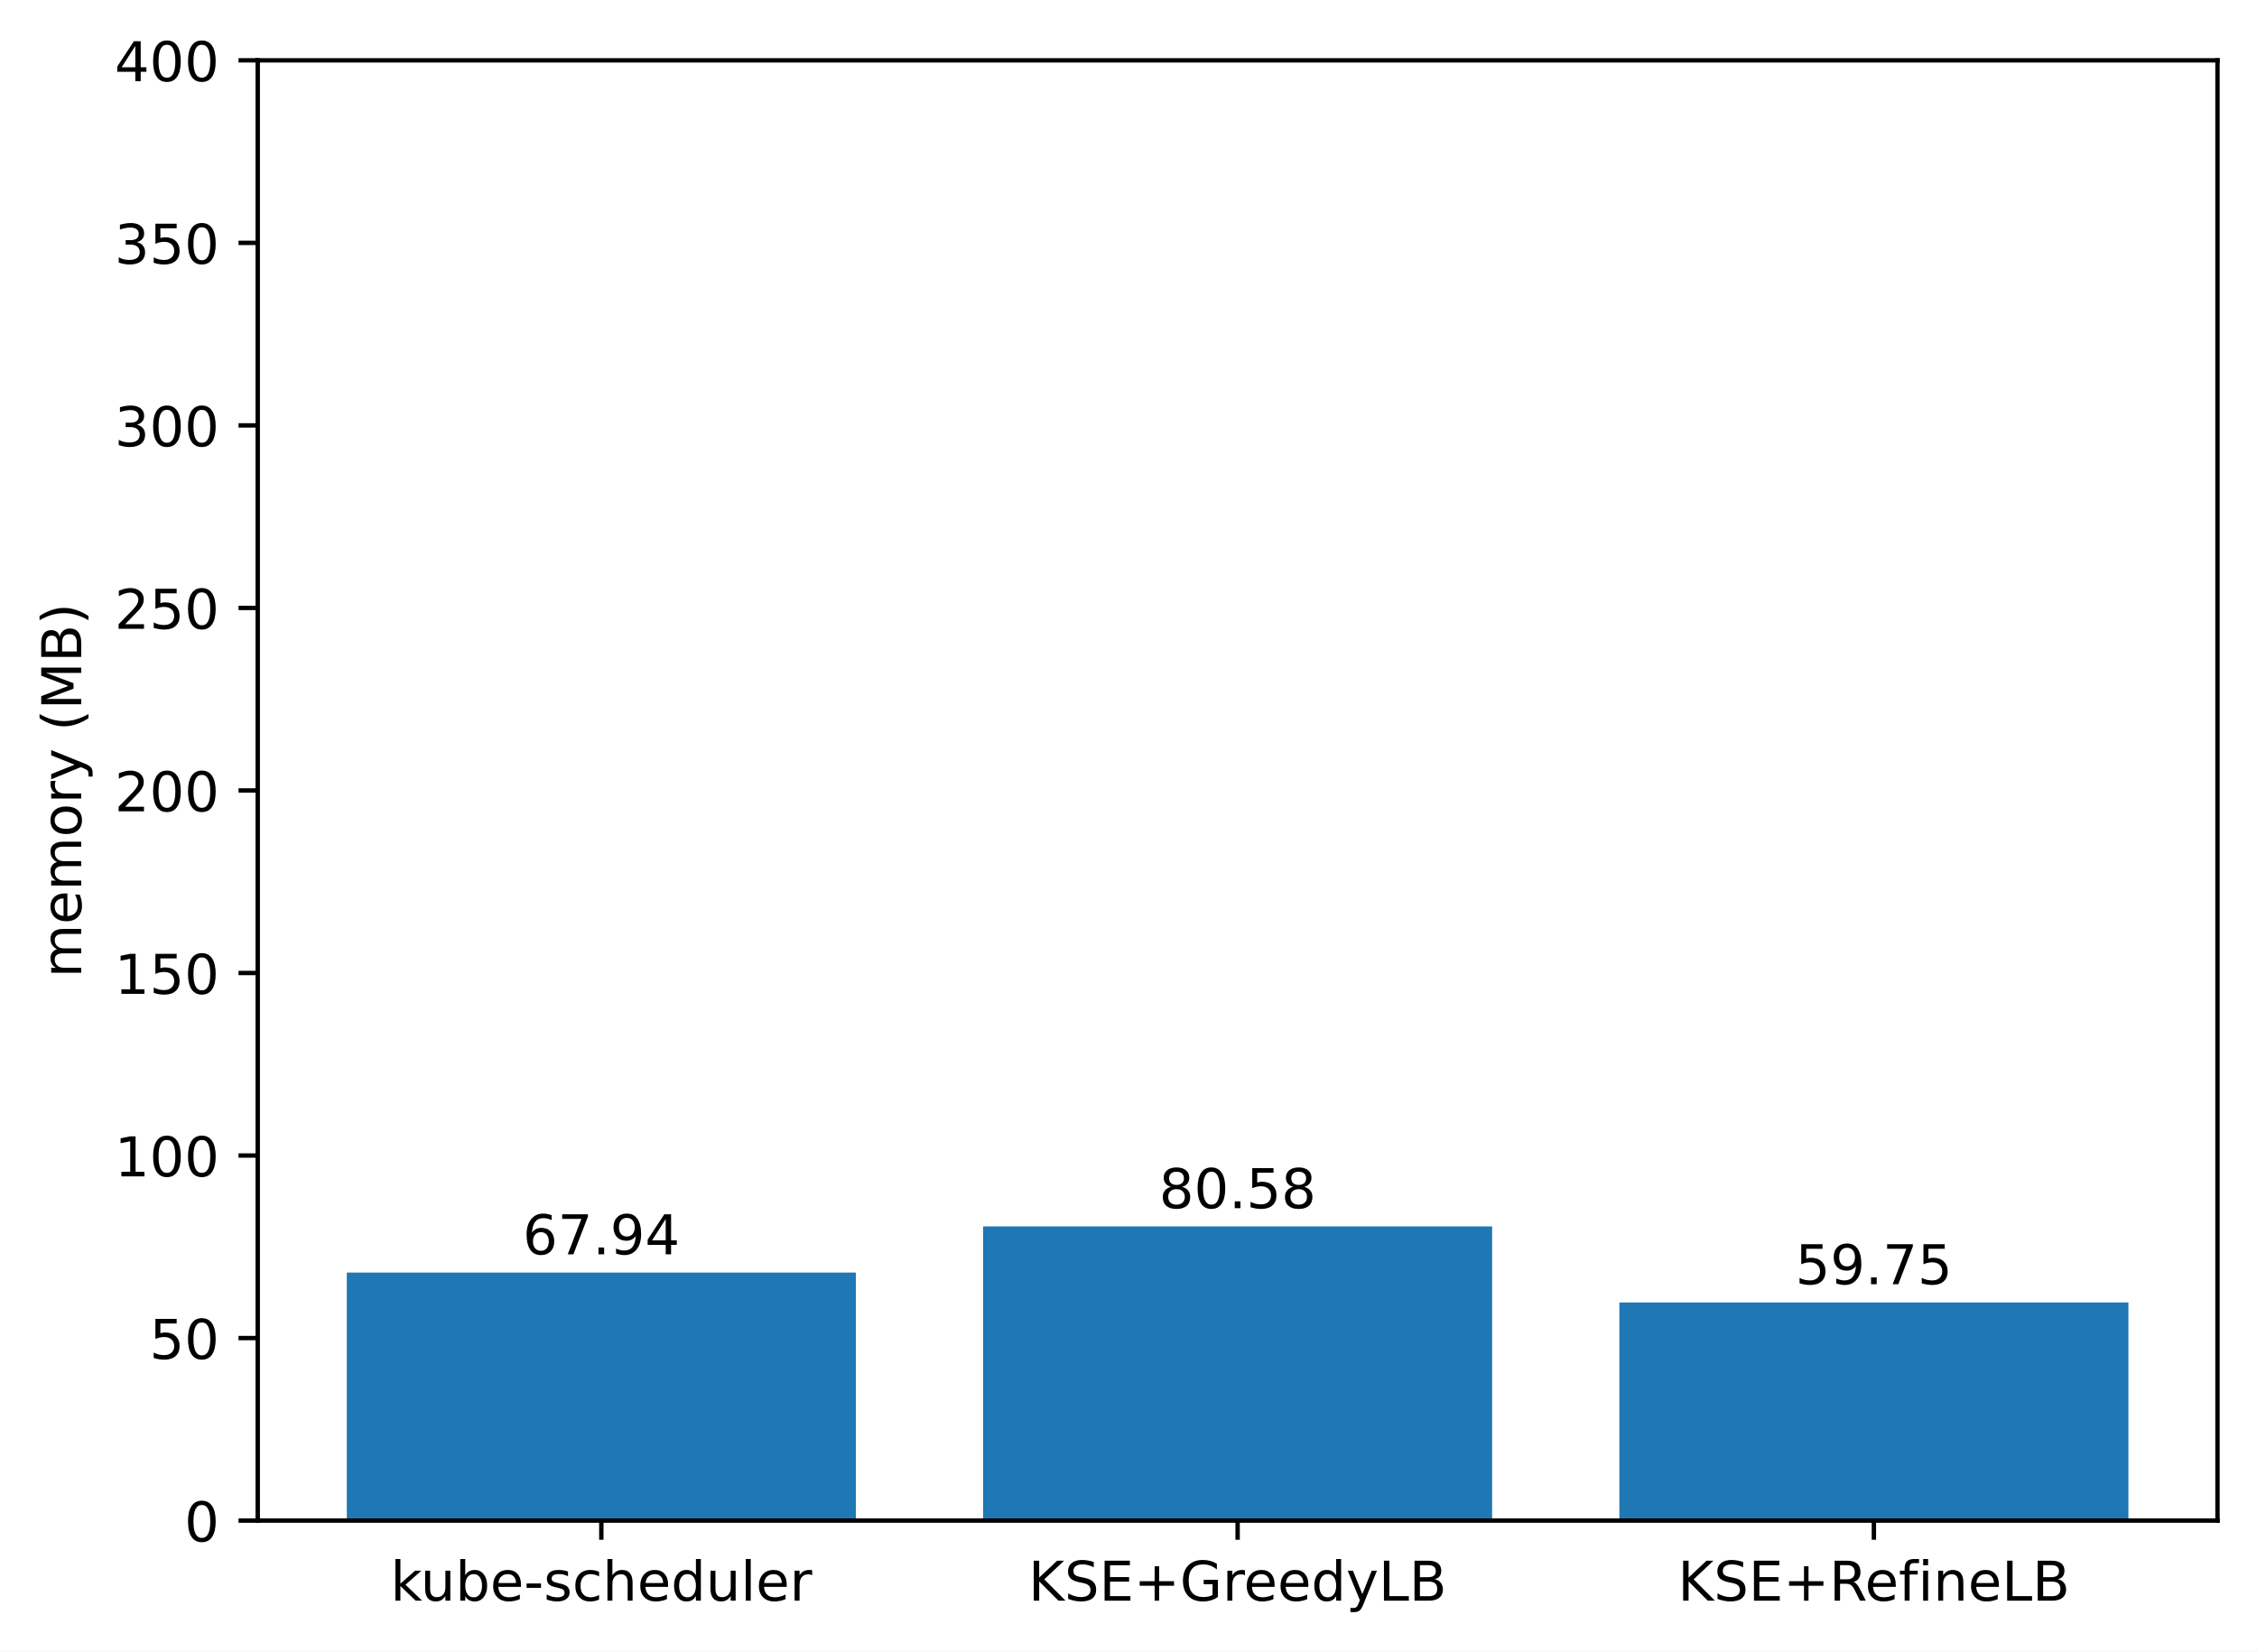
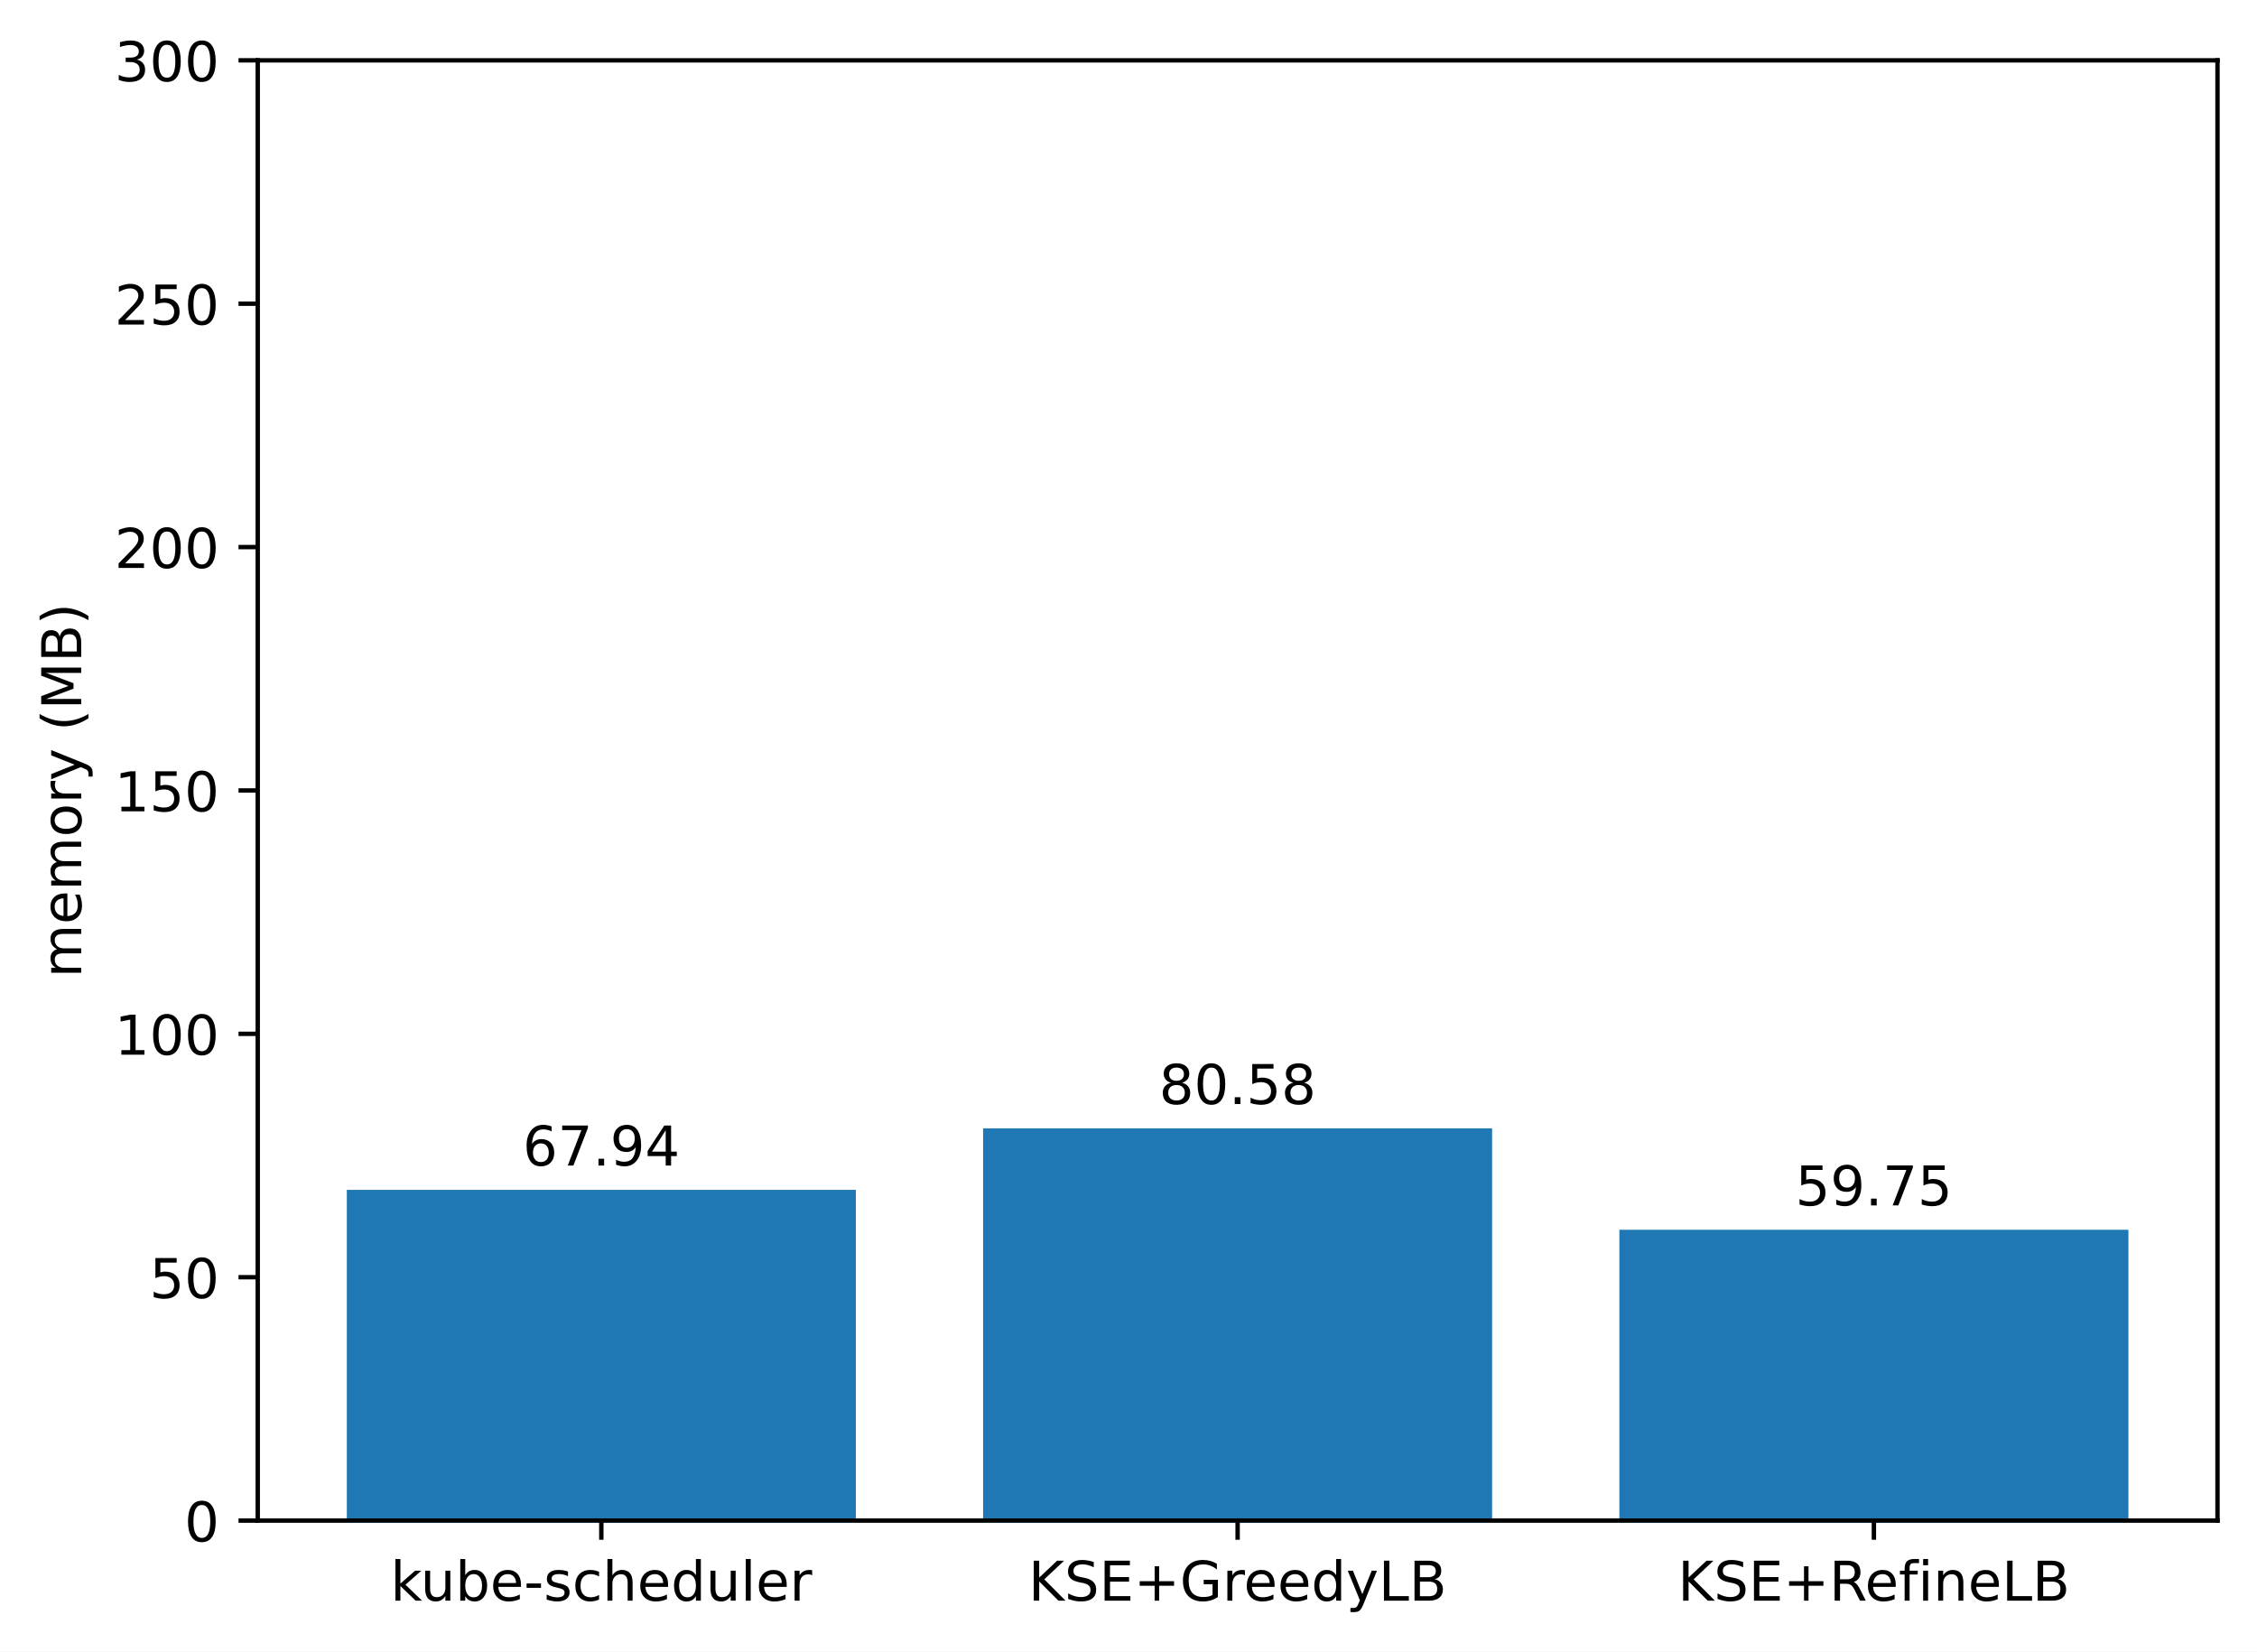
<svg xmlns="http://www.w3.org/2000/svg" xmlns:xlink="http://www.w3.org/1999/xlink" width="411.286pt" height="300.989pt" viewBox="0 0 411.286 300.989" version="1.1">
  <defs>
    <style type="text/css">*{stroke-linejoin: round; stroke-linecap: butt}</style>
  </defs>
  <g id="figure_1">
    <g id="patch_1">
      <path d="M 0 300.989  L 411.286 300.989  L 411.286 0  L 0 0  z " style="fill: #ffffff" />
    </g>
    <g id="axes_1">
      <g id="patch_2">
        <path d="M 46.966 277.111  L 404.086 277.111  L 404.086 10.999  L 46.966 10.999  z " style="fill: #ffffff" />
      </g>
      <g id="patch_3">
-         <path d="M 63.198 277.111  L 155.957 277.111  L 155.957 231.912  L 63.198 231.912  z " clip-path="url(#p62c2ca0185)" style="fill: #1f77b4" />
+         <path d="M 63.198 277.111  L 155.957 277.111  L 155.957 216.846  L 63.198 216.846  z " clip-path="url(#p4d78323495)" style="fill: #1f77b4" />
      </g>
      <g id="patch_4">
-         <path d="M 179.146 277.111  L 271.905 277.111  L 271.905 223.503  L 179.146 223.503  z " clip-path="url(#p62c2ca0185)" style="fill: #1f77b4" />
+         <path d="M 179.146 277.111  L 271.905 277.111  L 271.905 205.634  L 179.146 205.634  z " clip-path="url(#p4d78323495)" style="fill: #1f77b4" />
      </g>
      <g id="patch_5">
-         <path d="M 295.094 277.111  L 387.853 277.111  L 387.853 237.361  L 295.094 237.361  z " clip-path="url(#p62c2ca0185)" style="fill: #1f77b4" />
+         <path d="M 295.094 277.111  L 387.853 277.111  L 387.853 224.111  L 295.094 224.111  z " clip-path="url(#p4d78323495)" style="fill: #1f77b4" />
      </g>
      <g id="matplotlib.axis_1">
        <g id="xtick_1">
          <g id="line2d_1">
            <defs>
-               <path id="m20a4ceb702" d="M 0 0  L 0 3.5  " style="stroke: #000000; stroke-width: 0.8" />
+               <path id="md98b45687e" d="M 0 0  L 0 3.5  " style="stroke: #000000; stroke-width: 0.8" />
            </defs>
            <g>
-               <use xlink:href="#m20a4ceb702" x="109.578" y="277.111" style="stroke: #000000; stroke-width: 0.8" />
+               <use xlink:href="#md98b45687e" x="109.578" y="277.111" style="stroke: #000000; stroke-width: 0.8" />
            </g>
          </g>
          <g id="text_1">
            <g transform="translate(71.15179 291.7097)scale(0.1 -0.1)">
              <defs>
                <path id="DejaVuSans-6b" d="M 581 4863  L 1159 4863  L 1159 1991  L 2875 3500  L 3609 3500  L 1753 1863  L 3688 0  L 2938 0  L 1159 1709  L 1159 0  L 581 0  L 581 4863  z " transform="scale(0.015625)" />
                <path id="DejaVuSans-75" d="M 544 1381  L 544 3500  L 1119 3500  L 1119 1403  Q 1119 906 1312 657  Q 1506 409 1894 409  Q 2359 409 2629 706  Q 2900 1003 2900 1516  L 2900 3500  L 3475 3500  L 3475 0  L 2900 0  L 2900 538  Q 2691 219 2414 64  Q 2138 -91 1772 -91  Q 1169 -91 856 284  Q 544 659 544 1381  z M 1991 3584  L 1991 3584  z " transform="scale(0.015625)" />
                <path id="DejaVuSans-62" d="M 3116 1747  Q 3116 2381 2855 2742  Q 2594 3103 2138 3103  Q 1681 3103 1420 2742  Q 1159 2381 1159 1747  Q 1159 1113 1420 752  Q 1681 391 2138 391  Q 2594 391 2855 752  Q 3116 1113 3116 1747  z M 1159 2969  Q 1341 3281 1617 3432  Q 1894 3584 2278 3584  Q 2916 3584 3314 3078  Q 3713 2572 3713 1747  Q 3713 922 3314 415  Q 2916 -91 2278 -91  Q 1894 -91 1617 61  Q 1341 213 1159 525  L 1159 0  L 581 0  L 581 4863  L 1159 4863  L 1159 2969  z " transform="scale(0.015625)" />
                <path id="DejaVuSans-65" d="M 3597 1894  L 3597 1613  L 953 1613  Q 991 1019 1311 708  Q 1631 397 2203 397  Q 2534 397 2845 478  Q 3156 559 3463 722  L 3463 178  Q 3153 47 2828 -22  Q 2503 -91 2169 -91  Q 1331 -91 842 396  Q 353 884 353 1716  Q 353 2575 817 3079  Q 1281 3584 2069 3584  Q 2775 3584 3186 3129  Q 3597 2675 3597 1894  z M 3022 2063  Q 3016 2534 2758 2815  Q 2500 3097 2075 3097  Q 1594 3097 1305 2825  Q 1016 2553 972 2059  L 3022 2063  z " transform="scale(0.015625)" />
                <path id="DejaVuSans-2d" d="M 313 2009  L 1997 2009  L 1997 1497  L 313 1497  L 313 2009  z " transform="scale(0.015625)" />
                <path id="DejaVuSans-73" d="M 2834 3397  L 2834 2853  Q 2591 2978 2328 3040  Q 2066 3103 1784 3103  Q 1356 3103 1142 2972  Q 928 2841 928 2578  Q 928 2378 1081 2264  Q 1234 2150 1697 2047  L 1894 2003  Q 2506 1872 2764 1633  Q 3022 1394 3022 966  Q 3022 478 2636 193  Q 2250 -91 1575 -91  Q 1294 -91 989 -36  Q 684 19 347 128  L 347 722  Q 666 556 975 473  Q 1284 391 1588 391  Q 1994 391 2212 530  Q 2431 669 2431 922  Q 2431 1156 2273 1281  Q 2116 1406 1581 1522  L 1381 1569  Q 847 1681 609 1914  Q 372 2147 372 2553  Q 372 3047 722 3315  Q 1072 3584 1716 3584  Q 2034 3584 2315 3537  Q 2597 3491 2834 3397  z " transform="scale(0.015625)" />
                <path id="DejaVuSans-63" d="M 3122 3366  L 3122 2828  Q 2878 2963 2633 3030  Q 2388 3097 2138 3097  Q 1578 3097 1268 2742  Q 959 2388 959 1747  Q 959 1106 1268 751  Q 1578 397 2138 397  Q 2388 397 2633 464  Q 2878 531 3122 666  L 3122 134  Q 2881 22 2623 -34  Q 2366 -91 2075 -91  Q 1284 -91 818 406  Q 353 903 353 1747  Q 353 2603 823 3093  Q 1294 3584 2113 3584  Q 2378 3584 2631 3529  Q 2884 3475 3122 3366  z " transform="scale(0.015625)" />
                <path id="DejaVuSans-68" d="M 3513 2113  L 3513 0  L 2938 0  L 2938 2094  Q 2938 2591 2744 2837  Q 2550 3084 2163 3084  Q 1697 3084 1428 2787  Q 1159 2491 1159 1978  L 1159 0  L 581 0  L 581 4863  L 1159 4863  L 1159 2956  Q 1366 3272 1645 3428  Q 1925 3584 2291 3584  Q 2894 3584 3203 3211  Q 3513 2838 3513 2113  z " transform="scale(0.015625)" />
                <path id="DejaVuSans-64" d="M 2906 2969  L 2906 4863  L 3481 4863  L 3481 0  L 2906 0  L 2906 525  Q 2725 213 2448 61  Q 2172 -91 1784 -91  Q 1150 -91 751 415  Q 353 922 353 1747  Q 353 2572 751 3078  Q 1150 3584 1784 3584  Q 2172 3584 2448 3432  Q 2725 3281 2906 2969  z M 947 1747  Q 947 1113 1208 752  Q 1469 391 1925 391  Q 2381 391 2643 752  Q 2906 1113 2906 1747  Q 2906 2381 2643 2742  Q 2381 3103 1925 3103  Q 1469 3103 1208 2742  Q 947 2381 947 1747  z " transform="scale(0.015625)" />
                <path id="DejaVuSans-6c" d="M 603 4863  L 1178 4863  L 1178 0  L 603 0  L 603 4863  z " transform="scale(0.015625)" />
                <path id="DejaVuSans-72" d="M 2631 2963  Q 2534 3019 2420 3045  Q 2306 3072 2169 3072  Q 1681 3072 1420 2755  Q 1159 2438 1159 1844  L 1159 0  L 581 0  L 581 3500  L 1159 3500  L 1159 2956  Q 1341 3275 1631 3429  Q 1922 3584 2338 3584  Q 2397 3584 2469 3576  Q 2541 3569 2628 3553  L 2631 2963  z " transform="scale(0.015625)" />
              </defs>
              <use xlink:href="#DejaVuSans-6b" />
              <use xlink:href="#DejaVuSans-75" x="54.785" />
              <use xlink:href="#DejaVuSans-62" x="118.164" />
              <use xlink:href="#DejaVuSans-65" x="181.641" />
              <use xlink:href="#DejaVuSans-2d" x="243.164" />
              <use xlink:href="#DejaVuSans-73" x="279.248" />
              <use xlink:href="#DejaVuSans-63" x="331.348" />
              <use xlink:href="#DejaVuSans-68" x="386.328" />
              <use xlink:href="#DejaVuSans-65" x="449.707" />
              <use xlink:href="#DejaVuSans-64" x="511.23" />
              <use xlink:href="#DejaVuSans-75" x="574.707" />
              <use xlink:href="#DejaVuSans-6c" x="638.086" />
              <use xlink:href="#DejaVuSans-65" x="665.869" />
              <use xlink:href="#DejaVuSans-72" x="727.393" />
            </g>
          </g>
        </g>
        <g id="xtick_2">
          <g id="line2d_2">
            <g>
-               <use xlink:href="#m20a4ceb702" x="225.526" y="277.111" style="stroke: #000000; stroke-width: 0.8" />
+               <use xlink:href="#md98b45687e" x="225.526" y="277.111" style="stroke: #000000; stroke-width: 0.8" />
            </g>
          </g>
          <g id="text_2">
            <g transform="translate(187.403 291.7097)scale(0.1 -0.1)">
              <defs>
                <path id="DejaVuSans-4b" d="M 628 4666  L 1259 4666  L 1259 2694  L 3353 4666  L 4166 4666  L 1850 2491  L 4331 0  L 3500 0  L 1259 2247  L 1259 0  L 628 0  L 628 4666  z " transform="scale(0.015625)" />
                <path id="DejaVuSans-53" d="M 3425 4513  L 3425 3897  Q 3066 4069 2747 4153  Q 2428 4238 2131 4238  Q 1616 4238 1336 4038  Q 1056 3838 1056 3469  Q 1056 3159 1242 3001  Q 1428 2844 1947 2747  L 2328 2669  Q 3034 2534 3370 2195  Q 3706 1856 3706 1288  Q 3706 609 3251 259  Q 2797 -91 1919 -91  Q 1588 -91 1214 -16  Q 841 59 441 206  L 441 856  Q 825 641 1194 531  Q 1563 422 1919 422  Q 2459 422 2753 634  Q 3047 847 3047 1241  Q 3047 1584 2836 1778  Q 2625 1972 2144 2069  L 1759 2144  Q 1053 2284 737 2584  Q 422 2884 422 3419  Q 422 4038 858 4394  Q 1294 4750 2059 4750  Q 2388 4750 2728 4690  Q 3069 4631 3425 4513  z " transform="scale(0.015625)" />
                <path id="DejaVuSans-45" d="M 628 4666  L 3578 4666  L 3578 4134  L 1259 4134  L 1259 2753  L 3481 2753  L 3481 2222  L 1259 2222  L 1259 531  L 3634 531  L 3634 0  L 628 0  L 628 4666  z " transform="scale(0.015625)" />
                <path id="DejaVuSans-2b" d="M 2944 4013  L 2944 2272  L 4684 2272  L 4684 1741  L 2944 1741  L 2944 0  L 2419 0  L 2419 1741  L 678 1741  L 678 2272  L 2419 2272  L 2419 4013  L 2944 4013  z " transform="scale(0.015625)" />
                <path id="DejaVuSans-47" d="M 3809 666  L 3809 1919  L 2778 1919  L 2778 2438  L 4434 2438  L 4434 434  Q 4069 175 3628 42  Q 3188 -91 2688 -91  Q 1594 -91 976 548  Q 359 1188 359 2328  Q 359 3472 976 4111  Q 1594 4750 2688 4750  Q 3144 4750 3555 4637  Q 3966 4525 4313 4306  L 4313 3634  Q 3963 3931 3569 4081  Q 3175 4231 2741 4231  Q 1884 4231 1454 3753  Q 1025 3275 1025 2328  Q 1025 1384 1454 906  Q 1884 428 2741 428  Q 3075 428 3337 486  Q 3600 544 3809 666  z " transform="scale(0.015625)" />
                <path id="DejaVuSans-79" d="M 2059 -325  Q 1816 -950 1584 -1140  Q 1353 -1331 966 -1331  L 506 -1331  L 506 -850  L 844 -850  Q 1081 -850 1212 -737  Q 1344 -625 1503 -206  L 1606 56  L 191 3500  L 800 3500  L 1894 763  L 2988 3500  L 3597 3500  L 2059 -325  z " transform="scale(0.015625)" />
                <path id="DejaVuSans-4c" d="M 628 4666  L 1259 4666  L 1259 531  L 3531 531  L 3531 0  L 628 0  L 628 4666  z " transform="scale(0.015625)" />
                <path id="DejaVuSans-42" d="M 1259 2228  L 1259 519  L 2272 519  Q 2781 519 3026 730  Q 3272 941 3272 1375  Q 3272 1813 3026 2020  Q 2781 2228 2272 2228  L 1259 2228  z M 1259 4147  L 1259 2741  L 2194 2741  Q 2656 2741 2882 2914  Q 3109 3088 3109 3444  Q 3109 3797 2882 3972  Q 2656 4147 2194 4147  L 1259 4147  z M 628 4666  L 2241 4666  Q 2963 4666 3353 4366  Q 3744 4066 3744 3513  Q 3744 3084 3544 2831  Q 3344 2578 2956 2516  Q 3422 2416 3680 2098  Q 3938 1781 3938 1306  Q 3938 681 3513 340  Q 3088 0 2303 0  L 628 0  L 628 4666  z " transform="scale(0.015625)" />
              </defs>
              <use xlink:href="#DejaVuSans-4b" />
              <use xlink:href="#DejaVuSans-53" x="65.576" />
              <use xlink:href="#DejaVuSans-45" x="129.053" />
              <use xlink:href="#DejaVuSans-2b" x="192.236" />
              <use xlink:href="#DejaVuSans-47" x="276.025" />
              <use xlink:href="#DejaVuSans-72" x="353.516" />
              <use xlink:href="#DejaVuSans-65" x="392.379" />
              <use xlink:href="#DejaVuSans-65" x="453.902" />
              <use xlink:href="#DejaVuSans-64" x="515.426" />
              <use xlink:href="#DejaVuSans-79" x="578.902" />
              <use xlink:href="#DejaVuSans-4c" x="638.082" />
              <use xlink:href="#DejaVuSans-42" x="693.795" />
            </g>
          </g>
        </g>
        <g id="xtick_3">
          <g id="line2d_3">
            <g>
-               <use xlink:href="#m20a4ceb702" x="341.474" y="277.111" style="stroke: #000000; stroke-width: 0.8" />
+               <use xlink:href="#md98b45687e" x="341.474" y="277.111" style="stroke: #000000; stroke-width: 0.8" />
            </g>
          </g>
          <g id="text_3">
            <g transform="translate(305.7346 291.7097)scale(0.1 -0.1)">
              <defs>
                <path id="DejaVuSans-52" d="M 2841 2188  Q 3044 2119 3236 1894  Q 3428 1669 3622 1275  L 4263 0  L 3584 0  L 2988 1197  Q 2756 1666 2539 1819  Q 2322 1972 1947 1972  L 1259 1972  L 1259 0  L 628 0  L 628 4666  L 2053 4666  Q 2853 4666 3247 4331  Q 3641 3997 3641 3322  Q 3641 2881 3436 2590  Q 3231 2300 2841 2188  z M 1259 4147  L 1259 2491  L 2053 2491  Q 2509 2491 2742 2702  Q 2975 2913 2975 3322  Q 2975 3731 2742 3939  Q 2509 4147 2053 4147  L 1259 4147  z " transform="scale(0.015625)" />
                <path id="DejaVuSans-66" d="M 2375 4863  L 2375 4384  L 1825 4384  Q 1516 4384 1395 4259  Q 1275 4134 1275 3809  L 1275 3500  L 2222 3500  L 2222 3053  L 1275 3053  L 1275 0  L 697 0  L 697 3053  L 147 3053  L 147 3500  L 697 3500  L 697 3744  Q 697 4328 969 4595  Q 1241 4863 1831 4863  L 2375 4863  z " transform="scale(0.015625)" />
                <path id="DejaVuSans-69" d="M 603 3500  L 1178 3500  L 1178 0  L 603 0  L 603 3500  z M 603 4863  L 1178 4863  L 1178 4134  L 603 4134  L 603 4863  z " transform="scale(0.015625)" />
                <path id="DejaVuSans-6e" d="M 3513 2113  L 3513 0  L 2938 0  L 2938 2094  Q 2938 2591 2744 2837  Q 2550 3084 2163 3084  Q 1697 3084 1428 2787  Q 1159 2491 1159 1978  L 1159 0  L 581 0  L 581 3500  L 1159 3500  L 1159 2956  Q 1366 3272 1645 3428  Q 1925 3584 2291 3584  Q 2894 3584 3203 3211  Q 3513 2838 3513 2113  z " transform="scale(0.015625)" />
              </defs>
              <use xlink:href="#DejaVuSans-4b" />
              <use xlink:href="#DejaVuSans-53" x="65.576" />
              <use xlink:href="#DejaVuSans-45" x="129.053" />
              <use xlink:href="#DejaVuSans-2b" x="192.236" />
              <use xlink:href="#DejaVuSans-52" x="276.025" />
              <use xlink:href="#DejaVuSans-65" x="341.008" />
              <use xlink:href="#DejaVuSans-66" x="402.531" />
              <use xlink:href="#DejaVuSans-69" x="437.736" />
              <use xlink:href="#DejaVuSans-6e" x="465.52" />
              <use xlink:href="#DejaVuSans-65" x="528.898" />
              <use xlink:href="#DejaVuSans-4c" x="590.422" />
              <use xlink:href="#DejaVuSans-42" x="646.135" />
            </g>
          </g>
        </g>
      </g>
      <g id="matplotlib.axis_2">
        <g id="ytick_1">
          <g id="line2d_4">
            <defs>
-               <path id="m27b56e1bf3" d="M 0 0  L -3.5 0  " style="stroke: #000000; stroke-width: 0.8" />
+               <path id="mf2463b895d" d="M 0 0  L -3.5 0  " style="stroke: #000000; stroke-width: 0.8" />
            </defs>
            <g>
-               <use xlink:href="#m27b56e1bf3" x="46.966" y="277.111" style="stroke: #000000; stroke-width: 0.8" />
+               <use xlink:href="#mf2463b895d" x="46.966" y="277.111" style="stroke: #000000; stroke-width: 0.8" />
            </g>
          </g>
          <g id="text_4">
            <g transform="translate(33.60312 280.9104)scale(0.1 -0.1)">
              <defs>
                <path id="DejaVuSans-30" d="M 2034 4250  Q 1547 4250 1301 3770  Q 1056 3291 1056 2328  Q 1056 1369 1301 889  Q 1547 409 2034 409  Q 2525 409 2770 889  Q 3016 1369 3016 2328  Q 3016 3291 2770 3770  Q 2525 4250 2034 4250  z M 2034 4750  Q 2819 4750 3233 4129  Q 3647 3509 3647 2328  Q 3647 1150 3233 529  Q 2819 -91 2034 -91  Q 1250 -91 836 529  Q 422 1150 422 2328  Q 422 3509 836 4129  Q 1250 4750 2034 4750  z " transform="scale(0.015625)" />
              </defs>
              <use xlink:href="#DejaVuSans-30" />
            </g>
          </g>
        </g>
        <g id="ytick_2">
          <g id="line2d_5">
            <g>
-               <use xlink:href="#m27b56e1bf3" x="46.966" y="243.847" style="stroke: #000000; stroke-width: 0.8" />
+               <use xlink:href="#mf2463b895d" x="46.966" y="232.759" style="stroke: #000000; stroke-width: 0.8" />
            </g>
          </g>
          <g id="text_5">
-             <g transform="translate(27.24063 247.6464)scale(0.1 -0.1)">
+             <g transform="translate(27.24063 236.5584)scale(0.1 -0.1)">
              <defs>
                <path id="DejaVuSans-35" d="M 691 4666  L 3169 4666  L 3169 4134  L 1269 4134  L 1269 2991  Q 1406 3038 1543 3061  Q 1681 3084 1819 3084  Q 2600 3084 3056 2656  Q 3513 2228 3513 1497  Q 3513 744 3044 326  Q 2575 -91 1722 -91  Q 1428 -91 1123 -41  Q 819 9 494 109  L 494 744  Q 775 591 1075 516  Q 1375 441 1709 441  Q 2250 441 2565 725  Q 2881 1009 2881 1497  Q 2881 1984 2565 2268  Q 2250 2553 1709 2553  Q 1456 2553 1204 2497  Q 953 2441 691 2322  L 691 4666  z " transform="scale(0.015625)" />
              </defs>
              <use xlink:href="#DejaVuSans-35" />
              <use xlink:href="#DejaVuSans-30" x="63.623" />
            </g>
          </g>
        </g>
        <g id="ytick_3">
          <g id="line2d_6">
            <g>
-               <use xlink:href="#m27b56e1bf3" x="46.966" y="210.583" style="stroke: #000000; stroke-width: 0.8" />
+               <use xlink:href="#mf2463b895d" x="46.966" y="188.407" style="stroke: #000000; stroke-width: 0.8" />
            </g>
          </g>
          <g id="text_6">
-             <g transform="translate(20.87813 214.3824)scale(0.1 -0.1)">
+             <g transform="translate(20.87813 192.2064)scale(0.1 -0.1)">
              <defs>
                <path id="DejaVuSans-31" d="M 794 531  L 1825 531  L 1825 4091  L 703 3866  L 703 4441  L 1819 4666  L 2450 4666  L 2450 531  L 3481 531  L 3481 0  L 794 0  L 794 531  z " transform="scale(0.015625)" />
              </defs>
              <use xlink:href="#DejaVuSans-31" />
              <use xlink:href="#DejaVuSans-30" x="63.623" />
              <use xlink:href="#DejaVuSans-30" x="127.246" />
            </g>
          </g>
        </g>
        <g id="ytick_4">
          <g id="line2d_7">
            <g>
-               <use xlink:href="#m27b56e1bf3" x="46.966" y="177.319" style="stroke: #000000; stroke-width: 0.8" />
+               <use xlink:href="#mf2463b895d" x="46.966" y="144.055" style="stroke: #000000; stroke-width: 0.8" />
            </g>
          </g>
          <g id="text_7">
-             <g transform="translate(20.87813 181.1184)scale(0.1 -0.1)">
+             <g transform="translate(20.87813 147.8544)scale(0.1 -0.1)">
              <use xlink:href="#DejaVuSans-31" />
              <use xlink:href="#DejaVuSans-35" x="63.623" />
              <use xlink:href="#DejaVuSans-30" x="127.246" />
            </g>
          </g>
        </g>
        <g id="ytick_5">
          <g id="line2d_8">
            <g>
-               <use xlink:href="#m27b56e1bf3" x="46.966" y="144.055" style="stroke: #000000; stroke-width: 0.8" />
+               <use xlink:href="#mf2463b895d" x="46.966" y="99.703" style="stroke: #000000; stroke-width: 0.8" />
            </g>
          </g>
          <g id="text_8">
-             <g transform="translate(20.87813 147.8544)scale(0.1 -0.1)">
+             <g transform="translate(20.87813 103.5024)scale(0.1 -0.1)">
              <defs>
                <path id="DejaVuSans-32" d="M 1228 531  L 3431 531  L 3431 0  L 469 0  L 469 531  Q 828 903 1448 1529  Q 2069 2156 2228 2338  Q 2531 2678 2651 2914  Q 2772 3150 2772 3378  Q 2772 3750 2511 3984  Q 2250 4219 1831 4219  Q 1534 4219 1204 4116  Q 875 4013 500 3803  L 500 4441  Q 881 4594 1212 4672  Q 1544 4750 1819 4750  Q 2544 4750 2975 4387  Q 3406 4025 3406 3419  Q 3406 3131 3298 2873  Q 3191 2616 2906 2266  Q 2828 2175 2409 1742  Q 1991 1309 1228 531  z " transform="scale(0.015625)" />
              </defs>
              <use xlink:href="#DejaVuSans-32" />
              <use xlink:href="#DejaVuSans-30" x="63.623" />
              <use xlink:href="#DejaVuSans-30" x="127.246" />
            </g>
          </g>
        </g>
        <g id="ytick_6">
          <g id="line2d_9">
            <g>
-               <use xlink:href="#m27b56e1bf3" x="46.966" y="110.791" style="stroke: #000000; stroke-width: 0.8" />
+               <use xlink:href="#mf2463b895d" x="46.966" y="55.351" style="stroke: #000000; stroke-width: 0.8" />
            </g>
          </g>
          <g id="text_9">
-             <g transform="translate(20.87813 114.5904)scale(0.1 -0.1)">
+             <g transform="translate(20.87813 59.15044)scale(0.1 -0.1)">
              <use xlink:href="#DejaVuSans-32" />
              <use xlink:href="#DejaVuSans-35" x="63.623" />
              <use xlink:href="#DejaVuSans-30" x="127.246" />
            </g>
          </g>
        </g>
        <g id="ytick_7">
          <g id="line2d_10">
            <g>
-               <use xlink:href="#m27b56e1bf3" x="46.966" y="77.527" style="stroke: #000000; stroke-width: 0.8" />
+               <use xlink:href="#mf2463b895d" x="46.966" y="10.999" style="stroke: #000000; stroke-width: 0.8" />
            </g>
          </g>
          <g id="text_10">
-             <g transform="translate(20.87813 81.32644)scale(0.1 -0.1)">
+             <g transform="translate(20.87813 14.79844)scale(0.1 -0.1)">
              <defs>
                <path id="DejaVuSans-33" d="M 2597 2516  Q 3050 2419 3304 2112  Q 3559 1806 3559 1356  Q 3559 666 3084 287  Q 2609 -91 1734 -91  Q 1441 -91 1130 -33  Q 819 25 488 141  L 488 750  Q 750 597 1062 519  Q 1375 441 1716 441  Q 2309 441 2620 675  Q 2931 909 2931 1356  Q 2931 1769 2642 2001  Q 2353 2234 1838 2234  L 1294 2234  L 1294 2753  L 1863 2753  Q 2328 2753 2575 2939  Q 2822 3125 2822 3475  Q 2822 3834 2567 4026  Q 2313 4219 1838 4219  Q 1578 4219 1281 4162  Q 984 4106 628 3988  L 628 4550  Q 988 4650 1302 4700  Q 1616 4750 1894 4750  Q 2613 4750 3031 4423  Q 3450 4097 3450 3541  Q 3450 3153 3228 2886  Q 3006 2619 2597 2516  z " transform="scale(0.015625)" />
              </defs>
              <use xlink:href="#DejaVuSans-33" />
              <use xlink:href="#DejaVuSans-30" x="63.623" />
              <use xlink:href="#DejaVuSans-30" x="127.246" />
            </g>
          </g>
        </g>
-         <g id="ytick_8">
-           <g id="line2d_11">
-             <g>
-               <use xlink:href="#m27b56e1bf3" x="46.966" y="44.263" style="stroke: #000000; stroke-width: 0.8" />
-             </g>
-           </g>
-           <g id="text_11">
-             <g transform="translate(20.87813 48.06244)scale(0.1 -0.1)">
-               <use xlink:href="#DejaVuSans-33" />
-               <use xlink:href="#DejaVuSans-35" x="63.623" />
-               <use xlink:href="#DejaVuSans-30" x="127.246" />
-             </g>
-           </g>
-         </g>
-         <g id="ytick_9">
-           <g id="line2d_12">
-             <g>
-               <use xlink:href="#m27b56e1bf3" x="46.966" y="10.999" style="stroke: #000000; stroke-width: 0.8" />
-             </g>
-           </g>
-           <g id="text_12">
-             <g transform="translate(20.87813 14.79844)scale(0.1 -0.1)">
-               <defs>
-                 <path id="DejaVuSans-34" d="M 2419 4116  L 825 1625  L 2419 1625  L 2419 4116  z M 2253 4666  L 3047 4666  L 3047 1625  L 3713 1625  L 3713 1100  L 3047 1100  L 3047 0  L 2419 0  L 2419 1100  L 313 1100  L 313 1709  L 2253 4666  z " transform="scale(0.015625)" />
-               </defs>
-               <use xlink:href="#DejaVuSans-34" />
-               <use xlink:href="#DejaVuSans-30" x="63.623" />
-               <use xlink:href="#DejaVuSans-30" x="127.246" />
-             </g>
-           </g>
-         </g>
-         <g id="text_13">
+         <g id="text_11">
          <g transform="translate(14.79844 178.1818)rotate(-90)scale(0.1 -0.1)">
            <defs>
              <path id="DejaVuSans-6d" d="M 3328 2828  Q 3544 3216 3844 3400  Q 4144 3584 4550 3584  Q 5097 3584 5394 3201  Q 5691 2819 5691 2113  L 5691 0  L 5113 0  L 5113 2094  Q 5113 2597 4934 2840  Q 4756 3084 4391 3084  Q 3944 3084 3684 2787  Q 3425 2491 3425 1978  L 3425 0  L 2847 0  L 2847 2094  Q 2847 2600 2669 2842  Q 2491 3084 2119 3084  Q 1678 3084 1418 2786  Q 1159 2488 1159 1978  L 1159 0  L 581 0  L 581 3500  L 1159 3500  L 1159 2956  Q 1356 3278 1631 3431  Q 1906 3584 2284 3584  Q 2666 3584 2933 3390  Q 3200 3197 3328 2828  z " transform="scale(0.015625)" />
              <path id="DejaVuSans-6f" d="M 1959 3097  Q 1497 3097 1228 2736  Q 959 2375 959 1747  Q 959 1119 1226 758  Q 1494 397 1959 397  Q 2419 397 2687 759  Q 2956 1122 2956 1747  Q 2956 2369 2687 2733  Q 2419 3097 1959 3097  z M 1959 3584  Q 2709 3584 3137 3096  Q 3566 2609 3566 1747  Q 3566 888 3137 398  Q 2709 -91 1959 -91  Q 1206 -91 779 398  Q 353 888 353 1747  Q 353 2609 779 3096  Q 1206 3584 1959 3584  z " transform="scale(0.015625)" />
              <path id="DejaVuSans-20" transform="scale(0.015625)" />
              <path id="DejaVuSans-28" d="M 1984 4856  Q 1566 4138 1362 3434  Q 1159 2731 1159 2009  Q 1159 1288 1364 580  Q 1569 -128 1984 -844  L 1484 -844  Q 1016 -109 783 600  Q 550 1309 550 2009  Q 550 2706 781 3412  Q 1013 4119 1484 4856  L 1984 4856  z " transform="scale(0.015625)" />
              <path id="DejaVuSans-4d" d="M 628 4666  L 1569 4666  L 2759 1491  L 3956 4666  L 4897 4666  L 4897 0  L 4281 0  L 4281 4097  L 3078 897  L 2444 897  L 1241 4097  L 1241 0  L 628 0  L 628 4666  z " transform="scale(0.015625)" />
              <path id="DejaVuSans-29" d="M 513 4856  L 1013 4856  Q 1481 4119 1714 3412  Q 1947 2706 1947 2009  Q 1947 1309 1714 600  Q 1481 -109 1013 -844  L 513 -844  Q 928 -128 1133 580  Q 1338 1288 1338 2009  Q 1338 2731 1133 3434  Q 928 4138 513 4856  z " transform="scale(0.015625)" />
            </defs>
            <use xlink:href="#DejaVuSans-6d" />
            <use xlink:href="#DejaVuSans-65" x="97.412" />
            <use xlink:href="#DejaVuSans-6d" x="158.936" />
            <use xlink:href="#DejaVuSans-6f" x="256.348" />
            <use xlink:href="#DejaVuSans-72" x="317.529" />
            <use xlink:href="#DejaVuSans-79" x="358.643" />
            <use xlink:href="#DejaVuSans-20" x="417.822" />
            <use xlink:href="#DejaVuSans-28" x="449.609" />
            <use xlink:href="#DejaVuSans-4d" x="488.623" />
            <use xlink:href="#DejaVuSans-42" x="574.902" />
            <use xlink:href="#DejaVuSans-29" x="643.506" />
          </g>
        </g>
      </g>
      <g id="patch_6">
        <path d="M 46.966 277.111  L 46.966 10.999  " style="fill: none; stroke: #000000; stroke-width: 0.8; stroke-linejoin: miter; stroke-linecap: square" />
      </g>
      <g id="patch_7">
        <path d="M 404.086 277.111  L 404.086 10.999  " style="fill: none; stroke: #000000; stroke-width: 0.8; stroke-linejoin: miter; stroke-linecap: square" />
      </g>
      <g id="patch_8">
        <path d="M 46.966 277.111  L 404.086 277.111  " style="fill: none; stroke: #000000; stroke-width: 0.8; stroke-linejoin: miter; stroke-linecap: square" />
      </g>
      <g id="patch_9">
        <path d="M 46.966 10.999  L 404.086 10.999  " style="fill: none; stroke: #000000; stroke-width: 0.8; stroke-linejoin: miter; stroke-linecap: square" />
      </g>
-       <g id="text_14">
-         <g transform="translate(95.26351 228.5857)scale(0.1 -0.1)">
+       <g id="text_12">
+         <g transform="translate(95.26351 212.4105)scale(0.1 -0.1)">
          <defs>
            <path id="DejaVuSans-36" d="M 2113 2584  Q 1688 2584 1439 2293  Q 1191 2003 1191 1497  Q 1191 994 1439 701  Q 1688 409 2113 409  Q 2538 409 2786 701  Q 3034 994 3034 1497  Q 3034 2003 2786 2293  Q 2538 2584 2113 2584  z M 3366 4563  L 3366 3988  Q 3128 4100 2886 4159  Q 2644 4219 2406 4219  Q 1781 4219 1451 3797  Q 1122 3375 1075 2522  Q 1259 2794 1537 2939  Q 1816 3084 2150 3084  Q 2853 3084 3261 2657  Q 3669 2231 3669 1497  Q 3669 778 3244 343  Q 2819 -91 2113 -91  Q 1303 -91 875 529  Q 447 1150 447 2328  Q 447 3434 972 4092  Q 1497 4750 2381 4750  Q 2619 4750 2861 4703  Q 3103 4656 3366 4563  z " transform="scale(0.015625)" />
            <path id="DejaVuSans-37" d="M 525 4666  L 3525 4666  L 3525 4397  L 1831 0  L 1172 0  L 2766 4134  L 525 4134  L 525 4666  z " transform="scale(0.015625)" />
            <path id="DejaVuSans-2e" d="M 684 794  L 1344 794  L 1344 0  L 684 0  L 684 794  z " transform="scale(0.015625)" />
            <path id="DejaVuSans-39" d="M 703 97  L 703 672  Q 941 559 1184 500  Q 1428 441 1663 441  Q 2288 441 2617 861  Q 2947 1281 2994 2138  Q 2813 1869 2534 1725  Q 2256 1581 1919 1581  Q 1219 1581 811 2004  Q 403 2428 403 3163  Q 403 3881 828 4315  Q 1253 4750 1959 4750  Q 2769 4750 3195 4129  Q 3622 3509 3622 2328  Q 3622 1225 3098 567  Q 2575 -91 1691 -91  Q 1453 -91 1209 -44  Q 966 3 703 97  z M 1959 2075  Q 2384 2075 2632 2365  Q 2881 2656 2881 3163  Q 2881 3666 2632 3958  Q 2384 4250 1959 4250  Q 1534 4250 1286 3958  Q 1038 3666 1038 3163  Q 1038 2656 1286 2365  Q 1534 2075 1959 2075  z " transform="scale(0.015625)" />
+             <path id="DejaVuSans-34" d="M 2419 4116  L 825 1625  L 2419 1625  L 2419 4116  z M 2253 4666  L 3047 4666  L 3047 1625  L 3713 1625  L 3713 1100  L 3047 1100  L 3047 0  L 2419 0  L 2419 1100  L 313 1100  L 313 1709  L 2253 4666  z " transform="scale(0.015625)" />
          </defs>
          <use xlink:href="#DejaVuSans-36" />
          <use xlink:href="#DejaVuSans-37" x="63.623" />
          <use xlink:href="#DejaVuSans-2e" x="127.246" />
          <use xlink:href="#DejaVuSans-39" x="159.033" />
          <use xlink:href="#DejaVuSans-34" x="222.656" />
        </g>
      </g>
-       <g id="text_15">
-         <g transform="translate(211.2116 220.1766)scale(0.1 -0.1)">
+       <g id="text_13">
+         <g transform="translate(211.2116 201.1983)scale(0.1 -0.1)">
          <defs>
            <path id="DejaVuSans-38" d="M 2034 2216  Q 1584 2216 1326 1975  Q 1069 1734 1069 1313  Q 1069 891 1326 650  Q 1584 409 2034 409  Q 2484 409 2743 651  Q 3003 894 3003 1313  Q 3003 1734 2745 1975  Q 2488 2216 2034 2216  z M 1403 2484  Q 997 2584 770 2862  Q 544 3141 544 3541  Q 544 4100 942 4425  Q 1341 4750 2034 4750  Q 2731 4750 3128 4425  Q 3525 4100 3525 3541  Q 3525 3141 3298 2862  Q 3072 2584 2669 2484  Q 3125 2378 3379 2068  Q 3634 1759 3634 1313  Q 3634 634 3220 271  Q 2806 -91 2034 -91  Q 1263 -91 848 271  Q 434 634 434 1313  Q 434 1759 690 2068  Q 947 2378 1403 2484  z M 1172 3481  Q 1172 3119 1398 2916  Q 1625 2713 2034 2713  Q 2441 2713 2670 2916  Q 2900 3119 2900 3481  Q 2900 3844 2670 4047  Q 2441 4250 2034 4250  Q 1625 4250 1398 4047  Q 1172 3844 1172 3481  z " transform="scale(0.015625)" />
          </defs>
          <use xlink:href="#DejaVuSans-38" />
          <use xlink:href="#DejaVuSans-30" x="63.623" />
          <use xlink:href="#DejaVuSans-2e" x="127.246" />
          <use xlink:href="#DejaVuSans-35" x="159.033" />
          <use xlink:href="#DejaVuSans-38" x="222.656" />
        </g>
      </g>
-       <g id="text_16">
-         <g transform="translate(327.1596 234.0343)scale(0.1 -0.1)">
+       <g id="text_14">
+         <g transform="translate(327.1596 219.6754)scale(0.1 -0.1)">
          <use xlink:href="#DejaVuSans-35" />
          <use xlink:href="#DejaVuSans-39" x="63.623" />
          <use xlink:href="#DejaVuSans-2e" x="127.246" />
          <use xlink:href="#DejaVuSans-37" x="159.033" />
          <use xlink:href="#DejaVuSans-35" x="222.656" />
        </g>
      </g>
    </g>
  </g>
  <defs>
-     <clipPath id="p62c2ca0185">
+     <clipPath id="p4d78323495">
      <rect x="46.966" y="10.999" width="357.12" height="266.112" />
    </clipPath>
  </defs>
</svg>
